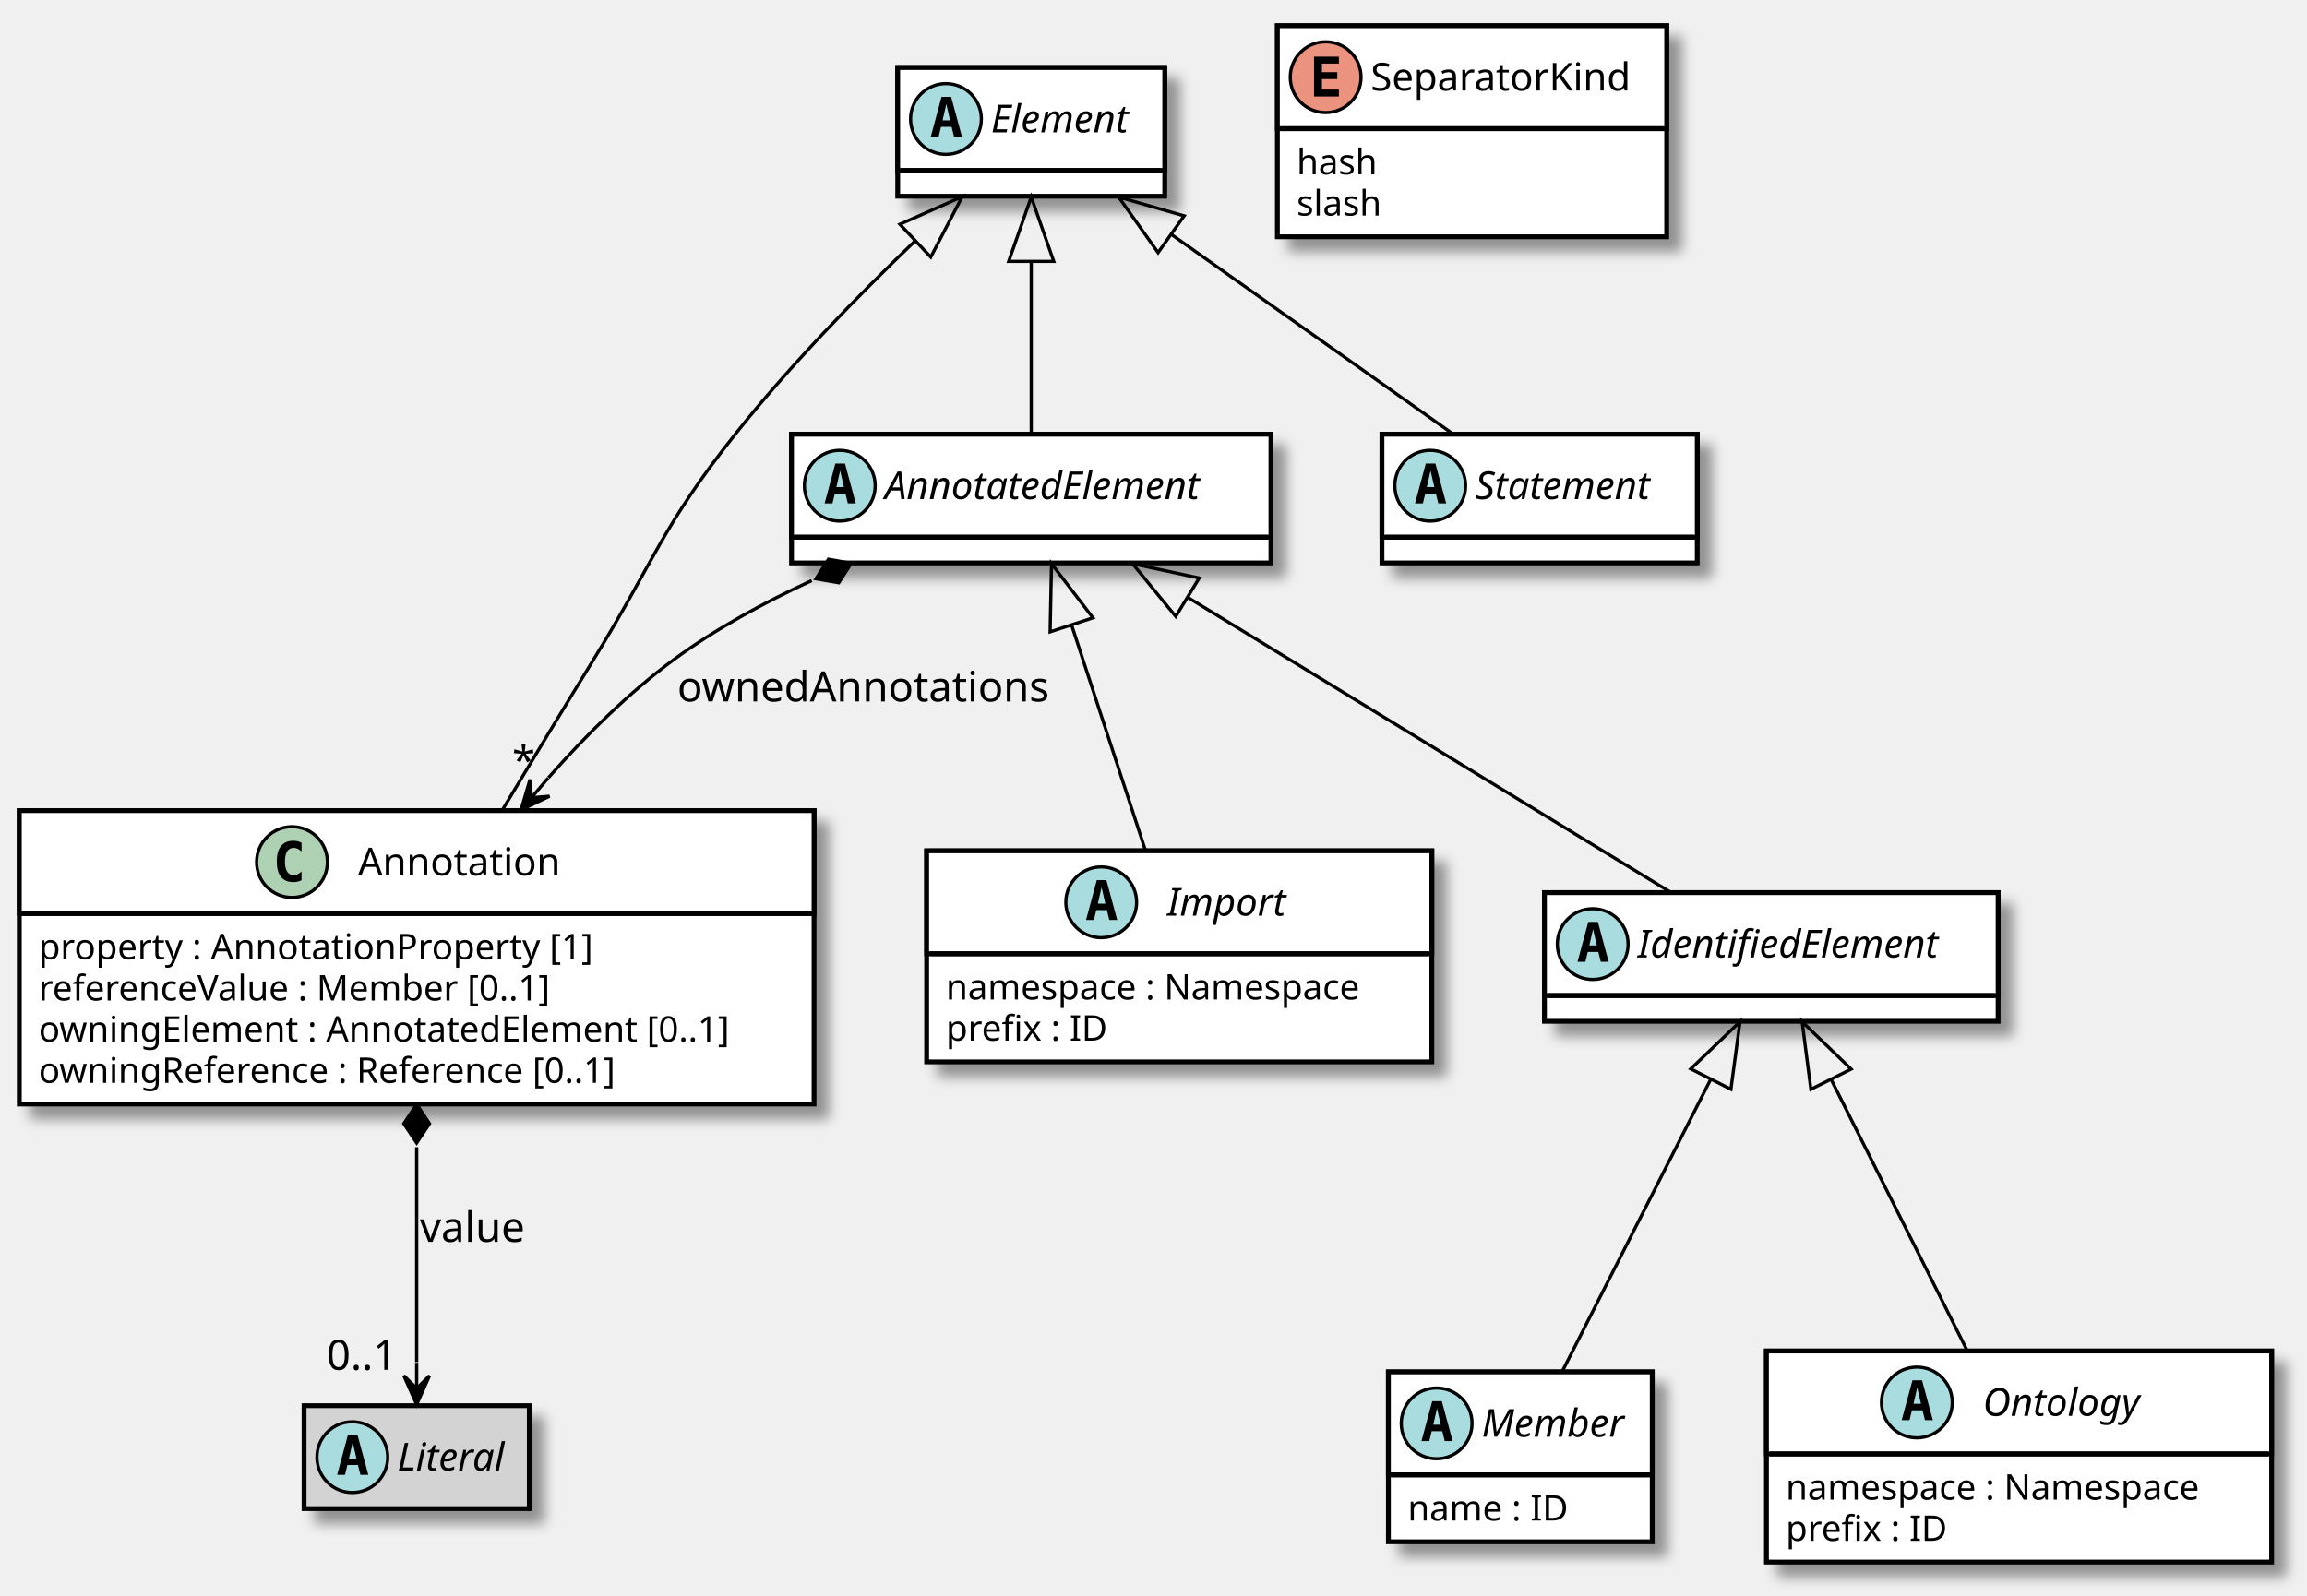
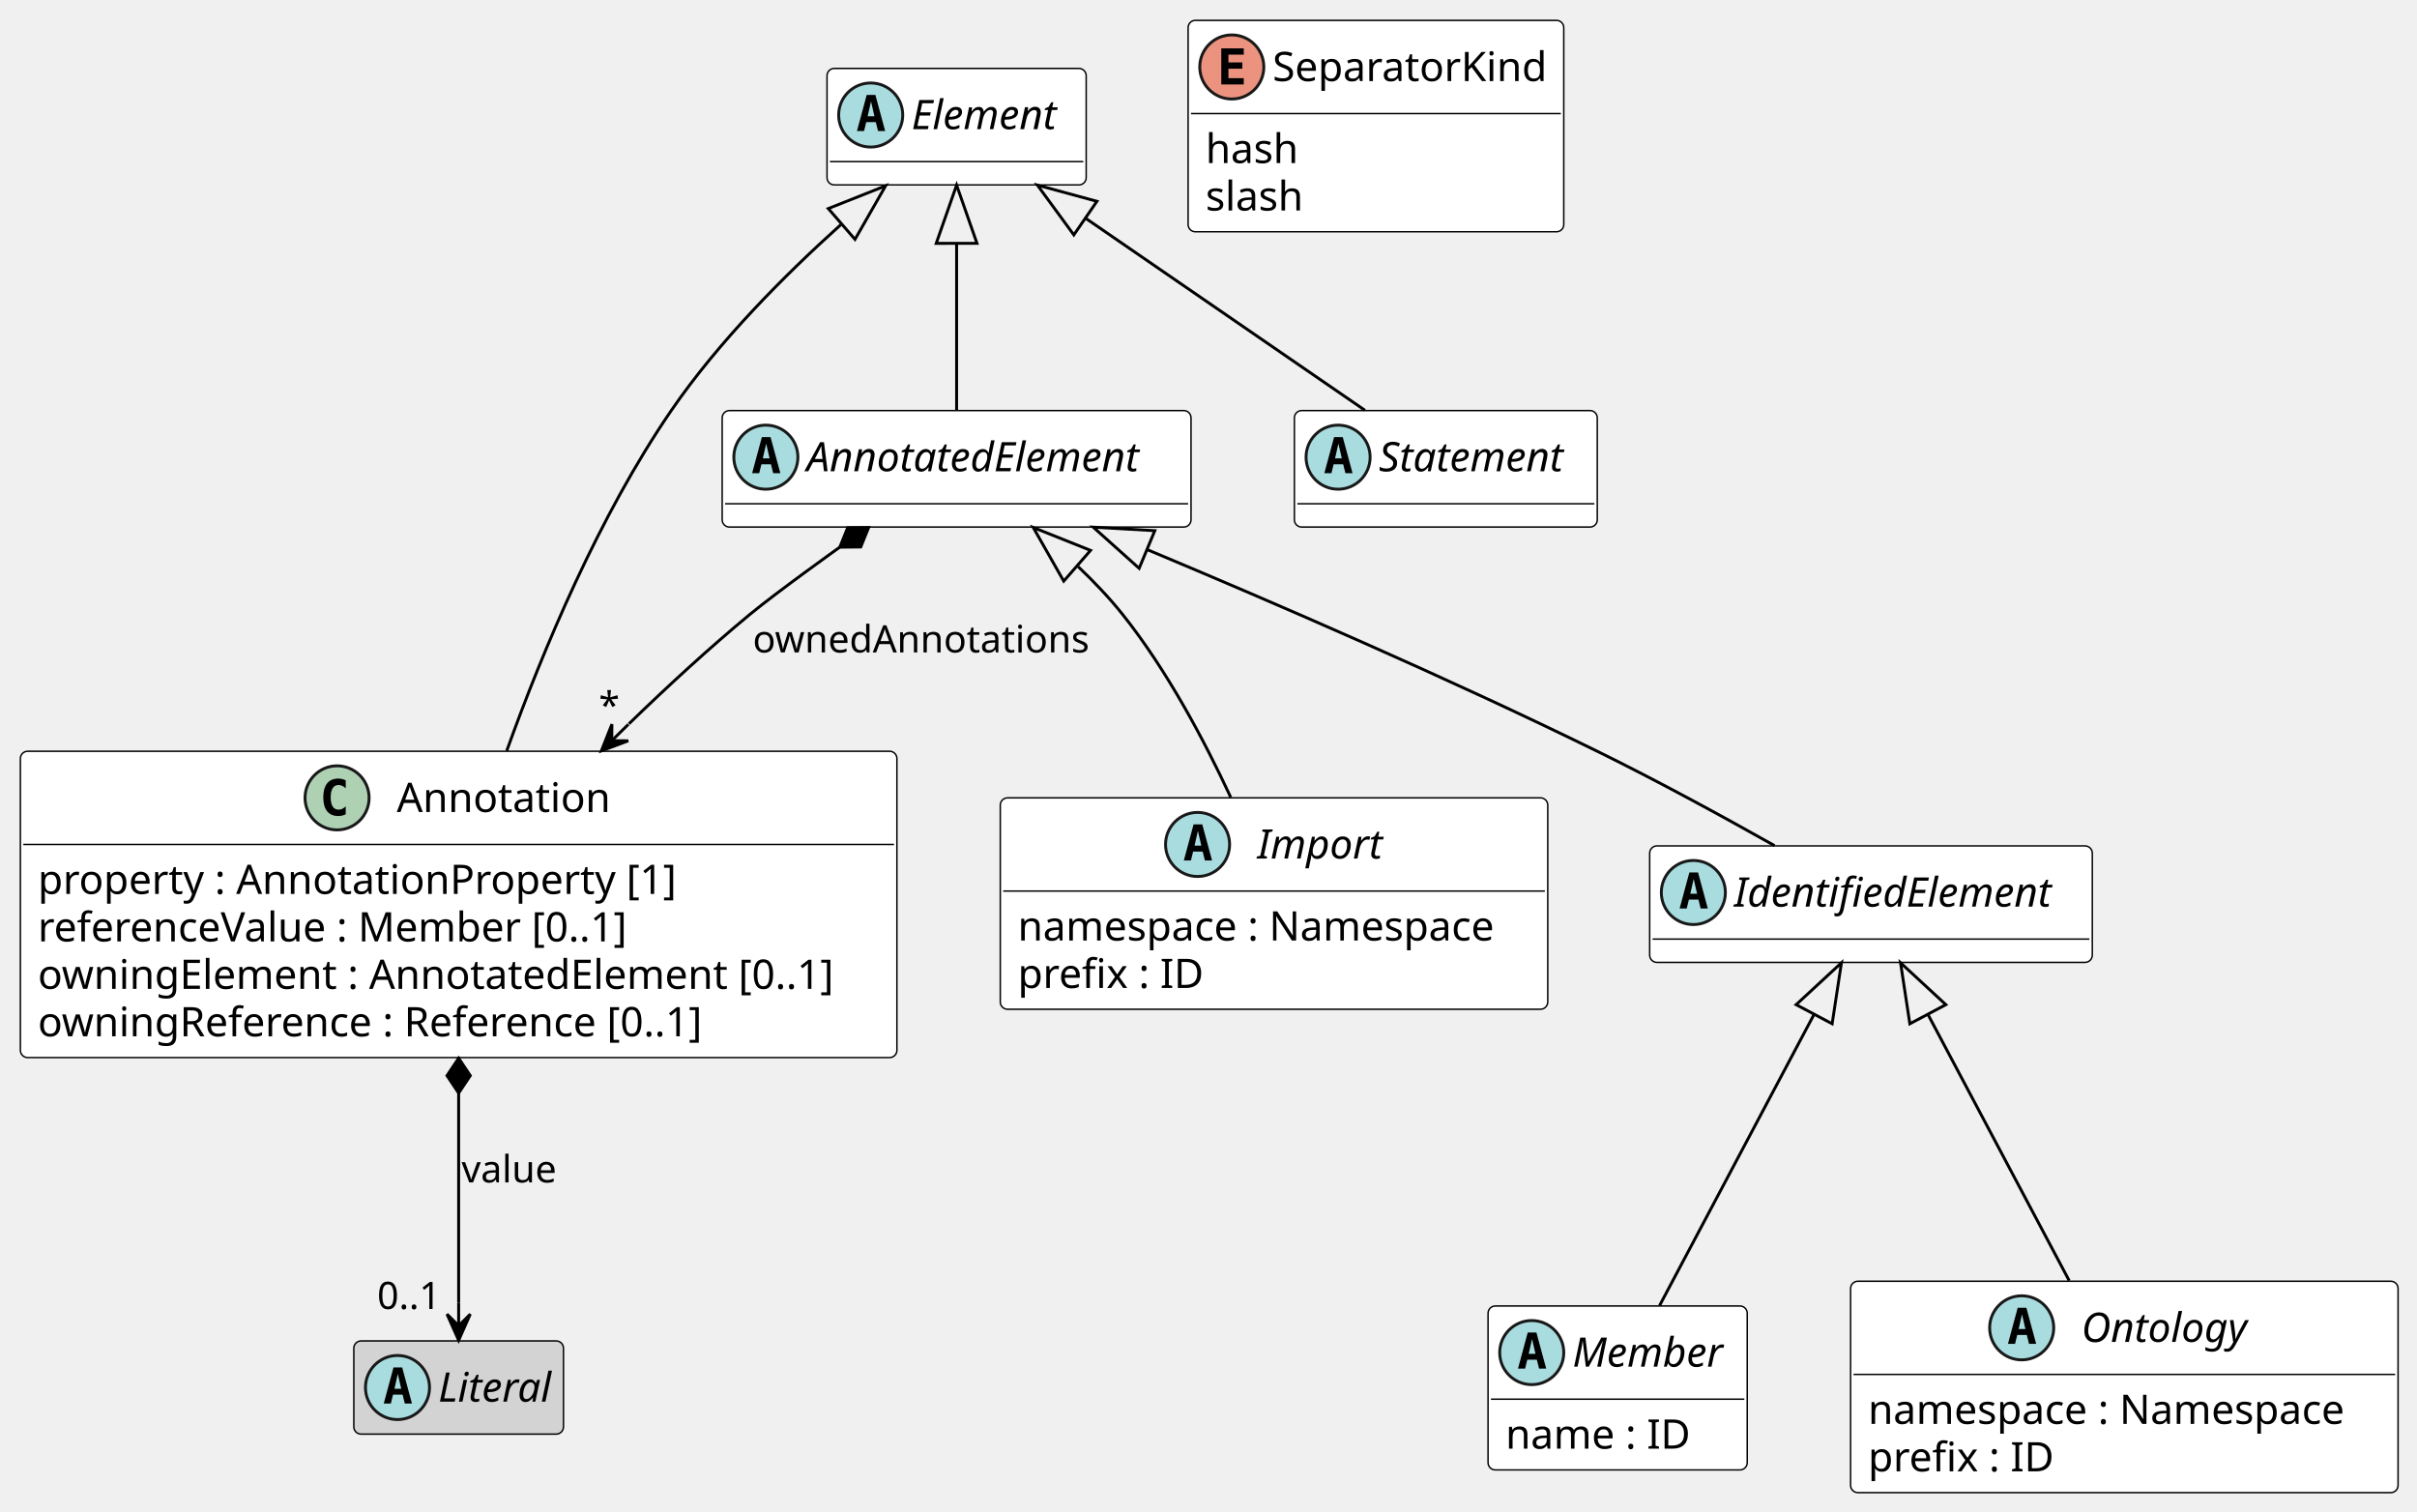
- <svg xmlns="http://www.w3.org/2000/svg" xmlns:xlink="http://www.w3.org/1999/xlink" contentScriptType="application/ecmascript" contentStyleType="text/css" height="496px" preserveAspectRatio="none" style="width:717px;height:496px;" version="1.1" viewBox="0 0 717 496" width="717px" zoomAndPan="magnify">
-   <defs>
-     <filter height="300%" id="fscobwl7q88o" width="300%" x="-1" y="-1">
-       <feGaussianBlur result="blurOut" stdDeviation="2.0" />
-       <feColorMatrix in="blurOut" result="blurOut2" type="matrix" values="0 0 0 0 0 0 0 0 0 0 0 0 0 0 0 0 0 0 .4 0" />
-       <feOffset dx="4.0" dy="4.0" in="blurOut2" result="blurOut3" />
-       <feBlend in="SourceGraphic" in2="blurOut3" mode="normal" />
-     </filter>
-   </defs>
+ <svg xmlns="http://www.w3.org/2000/svg" xmlns:xlink="http://www.w3.org/1999/xlink" contentStyleType="text/css" height="519px" preserveAspectRatio="none" style="width:830px;height:519px;background:#FFFFFF;" version="1.1" viewBox="0 0 830 519" width="830px" zoomAndPan="magnify">
+   <defs />
  <g>
-     <a target="_top" xlink:actuate="onRequest" xlink:href="#AnnotatedElement" xlink:show="new" xlink:title="#AnnotatedElement" xlink:type="simple">
-       <rect fill="#FFFFFF" filter="url(#fscobwl7q88o)" height="40" style="stroke: #000000; stroke-width: 1.5;" width="149" x="246" y="135" />
-       <rect fill="#FFFFFF" height="32" style="stroke: #000000; stroke-width: 1.5;" width="149" x="246" y="135" />
-       <ellipse cx="261" cy="151" fill="#A9DCDF" rx="11" ry="11" style="stroke: #000000; stroke-width: 1.0;" />
-       <path d="M261.109,146.344 L259.953,151.422 L262.281,151.422 L261.109,146.344 Z M259.625,144.109 L262.609,144.109 L265.969,156.5 L263.516,156.5 L262.75,153.438 L259.469,153.438 L258.719,156.5 L256.281,156.5 L259.625,144.109 Z " />
-       <text fill="#000000" font-family="sans-serif" font-size="12" font-style="italic" lengthAdjust="spacingAndGlyphs" textLength="117" x="275" y="155.154">AnnotatedElement</text>
-       <line style="stroke: #000000; stroke-width: 1.5;" x1="247" x2="394" y1="167" y2="167" />
+     <a href="#AnnotatedElement" target="_top" title="#AnnotatedElement" xlink:actuate="onRequest" xlink:href="#AnnotatedElement" xlink:show="new" xlink:title="#AnnotatedElement" xlink:type="simple">
+       <g>
+         <rect codeLine="6" fill="#FFFFFF" height="40" rx="2.5" ry="2.5" style="stroke:#000000;stroke-width:0.5;" width="161" x="248" y="141" />
+         <ellipse cx="263" cy="157" fill="#A9DCDF" rx="11" ry="11" style="stroke:#181818;stroke-width:1.0;" />
+         <path d="M263.109,152.344 L261.953,157.422 L264.281,157.422 L263.109,152.344 Z M261.625,150.109 L264.609,150.109 L267.969,162.5 L265.516,162.5 L264.75,159.438 L261.469,159.438 L260.719,162.5 L258.281,162.5 L261.625,150.109 Z " fill="#000000" />
+         <text fill="#000000" font-family="sans-serif" font-size="14" font-style="italic" lengthAdjust="spacing" textLength="129" x="277" y="161.847">AnnotatedElement</text>
+         <line style="stroke:#000000;stroke-width:0.5;" x1="249" x2="408" y1="173" y2="173" />
+       </g>
    </a>
-     <a target="_top" xlink:actuate="onRequest" xlink:href="#Element" xlink:show="new" xlink:title="#Element" xlink:type="simple">
-       <rect fill="#FFFFFF" filter="url(#fscobwl7q88o)" height="40" style="stroke: #000000; stroke-width: 1.5;" width="83" x="279" y="21" />
-       <rect fill="#FFFFFF" height="32" style="stroke: #000000; stroke-width: 1.5;" width="83" x="279" y="21" />
-       <ellipse cx="294" cy="37" fill="#A9DCDF" rx="11" ry="11" style="stroke: #000000; stroke-width: 1.0;" />
-       <path d="M294.109,32.344 L292.953,37.422 L295.281,37.422 L294.109,32.344 Z M292.625,30.109 L295.609,30.109 L298.969,42.5 L296.516,42.5 L295.75,39.438 L292.469,39.438 L291.719,42.5 L289.281,42.5 L292.625,30.109 Z " />
-       <text fill="#000000" font-family="sans-serif" font-size="12" font-style="italic" lengthAdjust="spacingAndGlyphs" textLength="51" x="308" y="41.154">Element</text>
-       <line style="stroke: #000000; stroke-width: 1.5;" x1="280" x2="361" y1="53" y2="53" />
+     <a href="#Element" target="_top" title="#Element" xlink:actuate="onRequest" xlink:href="#Element" xlink:show="new" xlink:title="#Element" xlink:type="simple">
+       <g>
+         <rect codeLine="20" fill="#FFFFFF" height="40" rx="2.5" ry="2.5" style="stroke:#000000;stroke-width:0.5;" width="89" x="284" y="23.5" />
+         <ellipse cx="299" cy="39.5" fill="#A9DCDF" rx="11" ry="11" style="stroke:#181818;stroke-width:1.0;" />
+         <path d="M299.109,34.844 L297.953,39.922 L300.281,39.922 L299.109,34.844 Z M297.625,32.609 L300.609,32.609 L303.969,45 L301.516,45 L300.75,41.938 L297.469,41.938 L296.719,45 L294.281,45 L297.625,32.609 Z " fill="#000000" />
+         <text fill="#000000" font-family="sans-serif" font-size="14" font-style="italic" lengthAdjust="spacing" textLength="57" x="313" y="44.347">Element</text>
+         <line style="stroke:#000000;stroke-width:0.5;" x1="285" x2="372" y1="55.5" y2="55.5" />
+       </g>
    </a>
-     <a target="_top" xlink:actuate="onRequest" xlink:href="#Annotation" xlink:show="new" xlink:title="#Annotation" xlink:type="simple">
-       <rect fill="#FFFFFF" filter="url(#fscobwl7q88o)" height="91.219" style="stroke: #000000; stroke-width: 1.5;" width="247" x="6" y="252" />
-       <rect fill="#FFFFFF" height="32" style="stroke: #000000; stroke-width: 1.5;" width="247" x="6" y="252" />
-       <ellipse cx="90.75" cy="268" fill="#ADD1B2" rx="11" ry="11" style="stroke: #000000; stroke-width: 1.0;" />
-       <path d="M93.719,273.641 Q93.141,273.938 92.5,274.078 Q91.859,274.234 91.156,274.234 Q88.656,274.234 87.328,272.594 Q86.016,270.938 86.016,267.812 Q86.016,264.688 87.328,263.031 Q88.656,261.375 91.156,261.375 Q91.859,261.375 92.5,261.531 Q93.156,261.688 93.719,261.984 L93.719,264.703 Q93.094,264.125 92.5,263.859 Q91.906,263.578 91.281,263.578 Q89.938,263.578 89.25,264.656 Q88.562,265.719 88.562,267.812 Q88.562,269.906 89.25,270.984 Q89.938,272.047 91.281,272.047 Q91.906,272.047 92.5,271.781 Q93.094,271.5 93.719,270.922 L93.719,273.641 Z " />
-       <text fill="#000000" font-family="sans-serif" font-size="12" lengthAdjust="spacingAndGlyphs" textLength="69" x="111.25" y="272.154">Annotation</text>
-       <line style="stroke: #000000; stroke-width: 1.5;" x1="7" x2="252" y1="284" y2="284" />
-       <text fill="#000000" font-family="sans-serif" font-size="11" lengthAdjust="spacingAndGlyphs" textLength="187" x="12" y="298.21">property : AnnotationProperty [1]</text>
-       <text fill="#000000" font-family="sans-serif" font-size="11" lengthAdjust="spacingAndGlyphs" textLength="178" x="12" y="311.015">referenceValue : Member [0..1]</text>
-       <text fill="#000000" font-family="sans-serif" font-size="11" lengthAdjust="spacingAndGlyphs" textLength="235" x="12" y="323.82">owningElement : AnnotatedElement [0..1]</text>
-       <text fill="#000000" font-family="sans-serif" font-size="11" lengthAdjust="spacingAndGlyphs" textLength="200" x="12" y="336.625">owningReference : Reference [0..1]</text>
+     <a href="#Annotation" target="_top" title="#Annotation" xlink:actuate="onRequest" xlink:href="#Annotation" xlink:show="new" xlink:title="#Annotation" xlink:type="simple">
+       <g>
+         <rect codeLine="10" fill="#FFFFFF" height="105.188" rx="2.5" ry="2.5" style="stroke:#000000;stroke-width:0.5;" width="301" x="7" y="258" />
+         <ellipse cx="115.75" cy="274" fill="#ADD1B2" rx="11" ry="11" style="stroke:#181818;stroke-width:1.0;" />
+         <path d="M118.719,279.641 Q118.141,279.938 117.5,280.078 Q116.859,280.234 116.156,280.234 Q113.656,280.234 112.328,278.594 Q111.016,276.938 111.016,273.812 Q111.016,270.688 112.328,269.031 Q113.656,267.375 116.156,267.375 Q116.859,267.375 117.5,267.531 Q118.156,267.688 118.719,267.984 L118.719,270.703 Q118.094,270.125 117.5,269.859 Q116.906,269.578 116.281,269.578 Q114.938,269.578 114.25,270.656 Q113.562,271.719 113.562,273.812 Q113.562,275.906 114.25,276.984 Q114.938,278.047 116.281,278.047 Q116.906,278.047 117.5,277.781 Q118.094,277.5 118.719,276.922 L118.719,279.641 Z " fill="#000000" />
+         <text fill="#000000" font-family="sans-serif" font-size="14" lengthAdjust="spacing" textLength="75" x="136.25" y="278.847">Annotation</text>
+         <line style="stroke:#000000;stroke-width:0.5;" x1="8" x2="307" y1="290" y2="290" />
+         <text fill="#000000" font-family="sans-serif" font-size="14" lengthAdjust="spacing" textLength="227" x="13" y="306.995">property : AnnotationProperty [1]</text>
+         <text fill="#000000" font-family="sans-serif" font-size="14" lengthAdjust="spacing" textLength="215" x="13" y="323.292">referenceValue : Member [0..1]</text>
+         <text fill="#000000" font-family="sans-serif" font-size="14" lengthAdjust="spacing" textLength="289" x="13" y="339.589">owningElement : AnnotatedElement [0..1]</text>
+         <text fill="#000000" font-family="sans-serif" font-size="14" lengthAdjust="spacing" textLength="247" x="13" y="355.886">owningReference : Reference [0..1]</text>
+       </g>
    </a>
-     <a target="_top" xlink:actuate="onRequest" xlink:href="#Literal" xlink:show="new" xlink:title="#Literal" xlink:type="simple">
-       <rect fill="#D3D3D3" filter="url(#fscobwl7q88o)" height="32" style="stroke: #000000; stroke-width: 1.5;" width="70" x="94.5" y="437" />
-       <ellipse cx="109.5" cy="453" fill="#A9DCDF" rx="11" ry="11" style="stroke: #000000; stroke-width: 1.0;" />
-       <path d="M109.609,448.344 L108.453,453.422 L110.781,453.422 L109.609,448.344 Z M108.125,446.109 L111.109,446.109 L114.469,458.5 L112.016,458.5 L111.25,455.438 L107.969,455.438 L107.219,458.5 L104.781,458.5 L108.125,446.109 Z " />
-       <text fill="#000000" font-family="sans-serif" font-size="12" font-style="italic" lengthAdjust="spacingAndGlyphs" textLength="38" x="123.5" y="457.154">Literal</text>
+     <a href="#Literal" target="_top" title="#Literal" xlink:actuate="onRequest" xlink:href="#Literal" xlink:show="new" xlink:title="#Literal" xlink:type="simple">
+       <g>
+         <rect codeLine="16" fill="#D3D3D3" height="32" rx="2.5" ry="2.5" style="stroke:#000000;stroke-width:0.5;" width="72" x="121.5" y="460.5" />
+         <ellipse cx="136.5" cy="476.5" fill="#A9DCDF" rx="11" ry="11" style="stroke:#181818;stroke-width:1.0;" />
+         <path d="M136.609,471.844 L135.453,476.922 L137.781,476.922 L136.609,471.844 Z M135.125,469.609 L138.109,469.609 L141.469,482 L139.016,482 L138.25,478.938 L134.969,478.938 L134.219,482 L131.781,482 L135.125,469.609 Z " fill="#000000" />
+         <text fill="#000000" font-family="sans-serif" font-size="14" font-style="italic" lengthAdjust="spacing" textLength="40" x="150.5" y="481.347">Literal</text>
+       </g>
    </a>
-     <a target="_top" xlink:actuate="onRequest" xlink:href="#IdentifiedElement" xlink:show="new" xlink:title="#IdentifiedElement" xlink:type="simple">
-       <rect fill="#FFFFFF" filter="url(#fscobwl7q88o)" height="40" style="stroke: #000000; stroke-width: 1.5;" width="141" x="480" y="277.5" />
-       <rect fill="#FFFFFF" height="32" style="stroke: #000000; stroke-width: 1.5;" width="141" x="480" y="277.5" />
-       <ellipse cx="495" cy="293.5" fill="#A9DCDF" rx="11" ry="11" style="stroke: #000000; stroke-width: 1.0;" />
-       <path d="M495.109,288.844 L493.953,293.922 L496.281,293.922 L495.109,288.844 Z M493.625,286.609 L496.609,286.609 L499.969,299 L497.516,299 L496.75,295.938 L493.469,295.938 L492.719,299 L490.281,299 L493.625,286.609 Z " />
-       <text fill="#000000" font-family="sans-serif" font-size="12" font-style="italic" lengthAdjust="spacingAndGlyphs" textLength="109" x="509" y="297.654">IdentifiedElement</text>
-       <line style="stroke: #000000; stroke-width: 1.5;" x1="481" x2="620" y1="309.5" y2="309.5" />
+     <a href="#IdentifiedElement" target="_top" title="#IdentifiedElement" xlink:actuate="onRequest" xlink:href="#IdentifiedElement" xlink:show="new" xlink:title="#IdentifiedElement" xlink:type="simple">
+       <g>
+         <rect codeLine="22" fill="#FFFFFF" height="40" rx="2.5" ry="2.5" style="stroke:#000000;stroke-width:0.5;" width="152" x="566.5" y="290.5" />
+         <ellipse cx="581.5" cy="306.5" fill="#A9DCDF" rx="11" ry="11" style="stroke:#181818;stroke-width:1.0;" />
+         <path d="M581.609,301.844 L580.453,306.922 L582.781,306.922 L581.609,301.844 Z M580.125,299.609 L583.109,299.609 L586.469,312 L584.016,312 L583.25,308.938 L579.969,308.938 L579.219,312 L576.781,312 L580.125,299.609 Z " fill="#000000" />
+         <text fill="#000000" font-family="sans-serif" font-size="14" font-style="italic" lengthAdjust="spacing" textLength="120" x="595.5" y="311.347">IdentifiedElement</text>
+         <line style="stroke:#000000;stroke-width:0.5;" x1="567.5" x2="717.5" y1="322.5" y2="322.5" />
+       </g>
    </a>
-     <a target="_top" xlink:actuate="onRequest" xlink:href="#Import" xlink:show="new" xlink:title="#Import" xlink:type="simple">
-       <rect fill="#FFFFFF" filter="url(#fscobwl7q88o)" height="65.609" style="stroke: #000000; stroke-width: 1.5;" width="157" x="288" y="264.5" />
-       <rect fill="#FFFFFF" height="32" style="stroke: #000000; stroke-width: 1.5;" width="157" x="288" y="264.5" />
-       <ellipse cx="342.25" cy="280.5" fill="#A9DCDF" rx="11" ry="11" style="stroke: #000000; stroke-width: 1.0;" />
-       <path d="M342.359,275.844 L341.203,280.922 L343.531,280.922 L342.359,275.844 Z M340.875,273.609 L343.859,273.609 L347.219,286 L344.766,286 L344,282.938 L340.719,282.938 L339.969,286 L337.531,286 L340.875,273.609 Z " />
-       <text fill="#000000" font-family="sans-serif" font-size="12" font-style="italic" lengthAdjust="spacingAndGlyphs" textLength="40" x="362.75" y="284.654">Import</text>
-       <line style="stroke: #000000; stroke-width: 1.5;" x1="289" x2="444" y1="296.5" y2="296.5" />
-       <text fill="#000000" font-family="sans-serif" font-size="11" lengthAdjust="spacingAndGlyphs" textLength="145" x="294" y="310.71">namespace : Namespace</text>
-       <text fill="#000000" font-family="sans-serif" font-size="11" lengthAdjust="spacingAndGlyphs" textLength="55" x="294" y="323.515">prefix : ID</text>
+     <a href="#Import" target="_top" title="#Import" xlink:actuate="onRequest" xlink:href="#Import" xlink:show="new" xlink:title="#Import" xlink:type="simple">
+       <g>
+         <rect codeLine="25" fill="#FFFFFF" height="72.594" rx="2.5" ry="2.5" style="stroke:#000000;stroke-width:0.5;" width="188" x="343.5" y="274" />
+         <ellipse cx="411.25" cy="290" fill="#A9DCDF" rx="11" ry="11" style="stroke:#181818;stroke-width:1.0;" />
+         <path d="M411.359,285.344 L410.203,290.422 L412.531,290.422 L411.359,285.344 Z M409.875,283.109 L412.859,283.109 L416.219,295.5 L413.766,295.5 L413,292.438 L409.719,292.438 L408.969,295.5 L406.531,295.5 L409.875,283.109 Z " fill="#000000" />
+         <text fill="#000000" font-family="sans-serif" font-size="14" font-style="italic" lengthAdjust="spacing" textLength="44" x="431.75" y="294.847">Import</text>
+         <line style="stroke:#000000;stroke-width:0.5;" x1="344.5" x2="530.5" y1="306" y2="306" />
+         <text fill="#000000" font-family="sans-serif" font-size="14" lengthAdjust="spacing" textLength="176" x="349.5" y="322.995">namespace : Namespace</text>
+         <text fill="#000000" font-family="sans-serif" font-size="14" lengthAdjust="spacing" textLength="64" x="349.5" y="339.292">prefix : ID</text>
+       </g>
    </a>
-     <a target="_top" xlink:actuate="onRequest" xlink:href="#Member" xlink:show="new" xlink:title="#Member" xlink:type="simple">
-       <rect fill="#FFFFFF" filter="url(#fscobwl7q88o)" height="52.805" style="stroke: #000000; stroke-width: 1.5;" width="82" x="431.5" y="426.5" />
-       <rect fill="#FFFFFF" height="32" style="stroke: #000000; stroke-width: 1.5;" width="82" x="431.5" y="426.5" />
-       <ellipse cx="446.5" cy="442.5" fill="#A9DCDF" rx="11" ry="11" style="stroke: #000000; stroke-width: 1.0;" />
-       <path d="M446.609,437.844 L445.453,442.922 L447.781,442.922 L446.609,437.844 Z M445.125,435.609 L448.109,435.609 L451.469,448 L449.016,448 L448.25,444.938 L444.969,444.938 L444.219,448 L441.781,448 L445.125,435.609 Z " />
-       <text fill="#000000" font-family="sans-serif" font-size="12" font-style="italic" lengthAdjust="spacingAndGlyphs" textLength="50" x="460.5" y="446.654">Member</text>
-       <line style="stroke: #000000; stroke-width: 1.5;" x1="432.5" x2="512.5" y1="458.5" y2="458.5" />
-       <text fill="#000000" font-family="sans-serif" font-size="11" lengthAdjust="spacingAndGlyphs" textLength="55" x="437.5" y="472.71">name : ID</text>
+     <a href="#Member" target="_top" title="#Member" xlink:actuate="onRequest" xlink:href="#Member" xlink:show="new" xlink:title="#Member" xlink:type="simple">
+       <g>
+         <rect codeLine="30" fill="#FFFFFF" height="56.297" rx="2.5" ry="2.5" style="stroke:#000000;stroke-width:0.5;" width="89" x="511" y="448.5" />
+         <ellipse cx="526" cy="464.5" fill="#A9DCDF" rx="11" ry="11" style="stroke:#181818;stroke-width:1.0;" />
+         <path d="M526.109,459.844 L524.953,464.922 L527.281,464.922 L526.109,459.844 Z M524.625,457.609 L527.609,457.609 L530.969,470 L528.516,470 L527.75,466.938 L524.469,466.938 L523.719,470 L521.281,470 L524.625,457.609 Z " fill="#000000" />
+         <text fill="#000000" font-family="sans-serif" font-size="14" font-style="italic" lengthAdjust="spacing" textLength="57" x="540" y="469.347">Member</text>
+         <line style="stroke:#000000;stroke-width:0.5;" x1="512" x2="599" y1="480.5" y2="480.5" />
+         <text fill="#000000" font-family="sans-serif" font-size="14" lengthAdjust="spacing" textLength="66" x="517" y="497.495">name : ID</text>
+       </g>
    </a>
-     <a target="_top" xlink:actuate="onRequest" xlink:href="#Ontology" xlink:show="new" xlink:title="#Ontology" xlink:type="simple">
-       <rect fill="#FFFFFF" filter="url(#fscobwl7q88o)" height="65.609" style="stroke: #000000; stroke-width: 1.5;" width="157" x="549" y="420" />
-       <rect fill="#FFFFFF" height="32" style="stroke: #000000; stroke-width: 1.5;" width="157" x="549" y="420" />
-       <ellipse cx="595.75" cy="436" fill="#A9DCDF" rx="11" ry="11" style="stroke: #000000; stroke-width: 1.0;" />
-       <path d="M595.859,431.344 L594.703,436.422 L597.031,436.422 L595.859,431.344 Z M594.375,429.109 L597.359,429.109 L600.719,441.5 L598.266,441.5 L597.5,438.438 L594.219,438.438 L593.469,441.5 L591.031,441.5 L594.375,429.109 Z " />
-       <text fill="#000000" font-family="sans-serif" font-size="12" font-style="italic" lengthAdjust="spacingAndGlyphs" textLength="55" x="616.25" y="440.154">Ontology</text>
-       <line style="stroke: #000000; stroke-width: 1.5;" x1="550" x2="705" y1="452" y2="452" />
-       <text fill="#000000" font-family="sans-serif" font-size="11" lengthAdjust="spacingAndGlyphs" textLength="145" x="555" y="466.21">namespace : Namespace</text>
-       <text fill="#000000" font-family="sans-serif" font-size="11" lengthAdjust="spacingAndGlyphs" textLength="55" x="555" y="479.015">prefix : ID</text>
+     <a href="#Ontology" target="_top" title="#Ontology" xlink:actuate="onRequest" xlink:href="#Ontology" xlink:show="new" xlink:title="#Ontology" xlink:type="simple">
+       <g>
+         <rect codeLine="34" fill="#FFFFFF" height="72.594" rx="2.5" ry="2.5" style="stroke:#000000;stroke-width:0.5;" width="188" x="635.5" y="440" />
+         <ellipse cx="694.25" cy="456" fill="#A9DCDF" rx="11" ry="11" style="stroke:#181818;stroke-width:1.0;" />
+         <path d="M694.359,451.344 L693.203,456.422 L695.531,456.422 L694.359,451.344 Z M692.875,449.109 L695.859,449.109 L699.219,461.5 L696.766,461.5 L696,458.438 L692.719,458.438 L691.969,461.5 L689.531,461.5 L692.875,449.109 Z " fill="#000000" />
+         <text fill="#000000" font-family="sans-serif" font-size="14" font-style="italic" lengthAdjust="spacing" textLength="62" x="714.75" y="460.847">Ontology</text>
+         <line style="stroke:#000000;stroke-width:0.5;" x1="636.5" x2="822.5" y1="472" y2="472" />
+         <text fill="#000000" font-family="sans-serif" font-size="14" lengthAdjust="spacing" textLength="176" x="641.5" y="488.995">namespace : Namespace</text>
+         <text fill="#000000" font-family="sans-serif" font-size="14" lengthAdjust="spacing" textLength="64" x="641.5" y="505.292">prefix : ID</text>
+       </g>
    </a>
-     <a target="_top" xlink:actuate="onRequest" xlink:href="#SeparatorKind" xlink:show="new" xlink:title="#SeparatorKind" xlink:type="simple">
-       <rect fill="#FFFFFF" filter="url(#fscobwl7q88o)" height="65.609" style="stroke: #000000; stroke-width: 1.5;" width="121" x="397" y="8" />
-       <rect fill="#FFFFFF" height="32" style="stroke: #000000; stroke-width: 1.5;" width="121" x="397" y="8" />
-       <ellipse cx="412" cy="24" fill="#EB937F" rx="11" ry="11" style="stroke: #000000; stroke-width: 1.0;" />
-       <path d="M416.109,30 L408.391,30 L408.391,17.609 L416.109,17.609 L416.109,19.766 L410.844,19.766 L410.844,22.438 L415.609,22.438 L415.609,24.594 L410.844,24.594 L410.844,27.844 L416.109,27.844 L416.109,30 Z " />
-       <text fill="#000000" font-family="sans-serif" font-size="12" lengthAdjust="spacingAndGlyphs" textLength="89" x="426" y="28.154">SeparatorKind</text>
-       <line style="stroke: #000000; stroke-width: 1.5;" x1="398" x2="517" y1="40" y2="40" />
-       <text fill="#000000" font-family="sans-serif" font-size="11" lengthAdjust="spacingAndGlyphs" textLength="28" x="403" y="54.21">hash</text>
-       <text fill="#000000" font-family="sans-serif" font-size="11" lengthAdjust="spacingAndGlyphs" textLength="31" x="403" y="67.015">slash</text>
+     <a href="#SeparatorKind" target="_top" title="#SeparatorKind" xlink:actuate="onRequest" xlink:href="#SeparatorKind" xlink:show="new" xlink:title="#SeparatorKind" xlink:type="simple">
+       <g>
+         <rect codeLine="39" fill="#FFFFFF" height="72.594" rx="2.5" ry="2.5" style="stroke:#000000;stroke-width:0.5;" width="129" x="408" y="7" />
+         <ellipse cx="423" cy="23" fill="#EB937F" rx="11" ry="11" style="stroke:#181818;stroke-width:1.0;" />
+         <path d="M427.109,29 L419.391,29 L419.391,16.609 L427.109,16.609 L427.109,18.766 L421.844,18.766 L421.844,21.438 L426.609,21.438 L426.609,23.594 L421.844,23.594 L421.844,26.844 L427.109,26.844 L427.109,29 Z " fill="#000000" />
+         <text fill="#000000" font-family="sans-serif" font-size="14" lengthAdjust="spacing" textLength="97" x="437" y="27.847">SeparatorKind</text>
+         <line style="stroke:#000000;stroke-width:0.5;" x1="409" x2="536" y1="39" y2="39" />
+         <text fill="#000000" font-family="sans-serif" font-size="14" lengthAdjust="spacing" textLength="34" x="414" y="55.995">hash</text>
+         <text fill="#000000" font-family="sans-serif" font-size="14" lengthAdjust="spacing" textLength="36" x="414" y="72.292">slash</text>
+       </g>
    </a>
-     <a target="_top" xlink:actuate="onRequest" xlink:href="#Statement" xlink:show="new" xlink:title="#Statement" xlink:type="simple">
-       <rect fill="#FFFFFF" filter="url(#fscobwl7q88o)" height="40" style="stroke: #000000; stroke-width: 1.5;" width="98" x="429.5" y="135" />
-       <rect fill="#FFFFFF" height="32" style="stroke: #000000; stroke-width: 1.5;" width="98" x="429.5" y="135" />
-       <ellipse cx="444.5" cy="151" fill="#A9DCDF" rx="11" ry="11" style="stroke: #000000; stroke-width: 1.0;" />
-       <path d="M444.609,146.344 L443.453,151.422 L445.781,151.422 L444.609,146.344 Z M443.125,144.109 L446.109,144.109 L449.469,156.5 L447.016,156.5 L446.25,153.438 L442.969,153.438 L442.219,156.5 L439.781,156.5 L443.125,144.109 Z " />
-       <text fill="#000000" font-family="sans-serif" font-size="12" font-style="italic" lengthAdjust="spacingAndGlyphs" textLength="66" x="458.5" y="155.154">Statement</text>
-       <line style="stroke: #000000; stroke-width: 1.5;" x1="430.5" x2="526.5" y1="167" y2="167" />
+     <a href="#Statement" target="_top" title="#Statement" xlink:actuate="onRequest" xlink:href="#Statement" xlink:show="new" xlink:title="#Statement" xlink:type="simple">
+       <g>
+         <rect codeLine="43" fill="#FFFFFF" height="40" rx="2.5" ry="2.5" style="stroke:#000000;stroke-width:0.5;" width="104" x="444.5" y="141" />
+         <ellipse cx="459.5" cy="157" fill="#A9DCDF" rx="11" ry="11" style="stroke:#181818;stroke-width:1.0;" />
+         <path d="M459.609,152.344 L458.453,157.422 L460.781,157.422 L459.609,152.344 Z M458.125,150.109 L461.109,150.109 L464.469,162.5 L462.016,162.5 L461.25,159.438 L457.969,159.438 L457.219,162.5 L454.781,162.5 L458.125,150.109 Z " fill="#000000" />
+         <text fill="#000000" font-family="sans-serif" font-size="14" font-style="italic" lengthAdjust="spacing" textLength="72" x="473.5" y="161.847">Statement</text>
+         <line style="stroke:#000000;stroke-width:0.5;" x1="445.5" x2="547.5" y1="173" y2="173" />
+       </g>
    </a>
-     <a target="_top" xlink:actuate="onRequest" xlink:href="#Element" xlink:show="new" xlink:title="#Element" xlink:type="simple">
-       <path d="M320.5,81.263 C320.5,99.486 320.5,120.313 320.5,134.998 " fill="none" style="stroke: #000000; stroke-width: 1.0;" />
-       <polygon fill="none" points="313.5,81.254,320.5,61.253,327.5,81.253,313.5,81.254" style="stroke: #000000; stroke-width: 1.0;" />
-     </a>
-     <path d="M252.27,180.496 C237.489,187.308 222.427,195.495 209.5,205 C195.411,215.36 182.061,228.601 170.446,241.773 " fill="none" style="stroke: #000000; stroke-width: 1.0;" />
-     <polygon fill="#000000" points="161.92,251.783,170.801,247.526,165.162,247.977,164.711,242.338,161.92,251.783" style="stroke: #000000; stroke-width: 1.0;" />
-     <line style="stroke: #000000; stroke-width: 1.0;" x1="165.162" x2="170.35" y1="247.977" y2="241.887" />
-     <polygon fill="#000000" points="264.567,175.099,257.465,173.847,253.579,179.921,260.68,181.173,264.567,175.099" style="stroke: #000000; stroke-width: 1.0;" />
-     <text fill="#000000" font-family="sans-serif" font-size="13" lengthAdjust="spacingAndGlyphs" textLength="118" x="210.5" y="218.067">ownedAnnotations</text>
-     <text fill="#000000" font-family="sans-serif" font-size="13" lengthAdjust="spacingAndGlyphs" textLength="7" x="159.168" y="241.027">*</text>
-     <a target="_top" xlink:actuate="onRequest" xlink:href="#Element" xlink:show="new" xlink:title="#Element" xlink:type="simple">
-       <path d="M284.481,74.825 C266.668,91.921 245.42,113.669 228.5,135 C205.664,163.79 203.744,173.695 184.5,205 C175.182,220.158 165.118,236.814 156.178,251.714 " fill="none" style="stroke: #000000; stroke-width: 1.0;" />
-       <polygon fill="none" points="279.687,69.724,299.054,61.127,289.276,79.925,279.687,69.724" style="stroke: #000000; stroke-width: 1.0;" />
-     </a>
-     <path d="M129.5,356.652 C129.5,379.503 129.5,404.694 129.5,423.442 " fill="none" style="stroke: #000000; stroke-width: 1.0;" />
-     <polygon fill="#000000" points="129.5,436.652,133.5,427.652,129.5,431.652,125.5,427.652,129.5,436.652" style="stroke: #000000; stroke-width: 1.0;" />
-     <line style="stroke: #000000; stroke-width: 1.0;" x1="129.5" x2="129.5" y1="431.652" y2="423.652" />
-     <polygon fill="#000000" points="129.5,343.311,125.5,349.311,129.5,355.311,133.5,349.311,129.5,343.311" style="stroke: #000000; stroke-width: 1.0;" />
-     <text fill="#000000" font-family="sans-serif" font-size="13" lengthAdjust="spacingAndGlyphs" textLength="34" x="130.5" y="386.067">value</text>
-     <text fill="#000000" font-family="sans-serif" font-size="13" lengthAdjust="spacingAndGlyphs" textLength="24" x="101.525" y="425.841">0..1</text>
-     <a target="_top" xlink:actuate="onRequest" xlink:href="#AnnotatedElement" xlink:show="new" xlink:title="#AnnotatedElement" xlink:type="simple">
-       <path d="M369.13,185.707 C414.48,213.41 480.766,253.901 519.382,277.491 " fill="none" style="stroke: #000000; stroke-width: 1.0;" />
-       <polygon fill="none" points="365.417,191.641,351.998,175.241,372.715,179.694,365.417,191.641" style="stroke: #000000; stroke-width: 1.0;" />
-     </a>
-     <a target="_top" xlink:actuate="onRequest" xlink:href="#AnnotatedElement" xlink:show="new" xlink:title="#AnnotatedElement" xlink:type="simple">
-       <path d="M333.033,194.28 C340.219,216.228 349.137,243.466 355.96,264.306 " fill="none" style="stroke: #000000; stroke-width: 1.0;" />
-       <polygon fill="none" points="326.37,196.427,326.8,175.241,339.675,192.07,326.37,196.427" style="stroke: #000000; stroke-width: 1.0;" />
-     </a>
-     <a target="_top" xlink:actuate="onRequest" xlink:href="#IdentifiedElement" xlink:show="new" xlink:title="#IdentifiedElement" xlink:type="simple">
-       <path d="M531.616,335.663 C517.32,363.797 498.058,401.703 485.464,426.487 " fill="none" style="stroke: #000000; stroke-width: 1.0;" />
-       <polygon fill="none" points="525.478,332.29,540.779,317.631,537.959,338.632,525.478,332.29" style="stroke: #000000; stroke-width: 1.0;" />
-     </a>
-     <a target="_top" xlink:actuate="onRequest" xlink:href="#IdentifiedElement" xlink:show="new" xlink:title="#IdentifiedElement" xlink:type="simple">
-       <path d="M569.2,335.778 C582.081,361.456 599.024,395.233 611.324,419.753 " fill="none" style="stroke: #000000; stroke-width: 1.0;" />
-       <polygon fill="none" points="562.807,338.646,560.096,317.631,575.321,332.369,562.807,338.646" style="stroke: #000000; stroke-width: 1.0;" />
-     </a>
-     <a target="_top" xlink:actuate="onRequest" xlink:href="#Element" xlink:show="new" xlink:title="#Element" xlink:type="simple">
-       <path d="M363.993,72.831 C392.067,92.731 427.695,117.986 451.693,134.998 " fill="none" style="stroke: #000000; stroke-width: 1.0;" />
-       <polygon fill="none" points="359.929,78.53,347.661,61.253,368.026,67.109,359.929,78.53" style="stroke: #000000; stroke-width: 1.0;" />
-     </a>
+     <g>
+       <a href="#Element" target="_top" title="#Element" xlink:actuate="onRequest" xlink:href="#Element" xlink:show="new" xlink:title="#Element" xlink:type="simple">
+         <path codeLine="8" d="M328.5,83.845 C328.5,103.11 328.5,125.426 328.5,140.899 " fill="none" style="stroke:#000000;stroke-width:1.0;" />
+         <polygon fill="none" points="321.5,83.573,328.5,63.572,335.5,83.572,321.5,83.573" style="stroke:#000000;stroke-width:1.0;" />
+       </a>
+     </g>
+     <g>
+       <path codeLine="9" d="M288.38,187.908 C288.38,187.908 266.808,203.303 257.5,211 C243.522,222.559 229.218,235.724 215.96,248.583 " fill="none" style="stroke:#000000;stroke-width:1.0;" />
+       <polygon fill="#000000" points="206.51,257.865,215.734,254.412,210.077,254.361,210.127,248.705,206.51,257.865" style="stroke:#000000;stroke-width:1.0;" />
+       <line style="stroke:#000000;stroke-width:1.0;" x1="210.077" x2="215.785" y1="254.361" y2="248.755" />
+       <polygon fill="#000000" points="298.3,181.156,291.089,181.225,288.38,187.908,295.59,187.839,298.3,181.156" style="stroke:#000000;stroke-width:1.0;" />
+       <text fill="#000000" font-family="sans-serif" font-size="13" lengthAdjust="spacing" textLength="118" x="258.5" y="224.067">ownedAnnotations</text>
+       <text fill="#000000" font-family="sans-serif" font-size="13" lengthAdjust="spacing" textLength="7" x="205.625" y="246.848">*</text>
+     </g>
+     <g>
+       <a href="#Element" target="_top" title="#Element" xlink:actuate="onRequest" xlink:href="#Element" xlink:show="new" xlink:title="#Element" xlink:type="simple">
+         <path codeLine="18" d="M288.781,77.122 C269.365,94.568 246.744,117.305 230.5,141 C205.713,177.156 186.493,223.082 174.011,257.853 " fill="none" style="stroke:#000000;stroke-width:1.0;" />
+         <polygon fill="none" points="284.433,71.627,304.127,63.807,293.608,82.201,284.433,71.627" style="stroke:#000000;stroke-width:1.0;" />
+       </a>
+     </g>
+     <g>
+       <path codeLine="19" d="M157.5,375.391 C157.5,375.391 157.5,427.858 157.5,447.278 " fill="none" style="stroke:#000000;stroke-width:1.0;" />
+       <polygon fill="#000000" points="157.5,460.292,161.5,451.292,157.5,455.292,153.5,451.292,157.5,460.292" style="stroke:#000000;stroke-width:1.0;" />
+       <line style="stroke:#000000;stroke-width:1.0;" x1="157.5" x2="157.5" y1="455.292" y2="447.292" />
+       <polygon fill="#000000" points="157.5,363.391,153.5,369.391,157.5,375.391,161.5,369.391,157.5,363.391" style="stroke:#000000;stroke-width:1.0;" />
+       <text fill="#000000" font-family="sans-serif" font-size="13" lengthAdjust="spacing" textLength="34" x="158.5" y="406.067">value</text>
+       <text fill="#000000" font-family="sans-serif" font-size="13" lengthAdjust="spacing" textLength="24" x="129.525" y="449.528">0..1</text>
+     </g>
+     <g>
+       <a href="#AnnotatedElement" target="_top" title="#AnnotatedElement" xlink:actuate="onRequest" xlink:href="#AnnotatedElement" xlink:show="new" xlink:title="#AnnotatedElement" xlink:type="simple">
+         <path codeLine="24" d="M393.926,188.734 C438.054,207.207 497.34,232.886 548.5,258 C569.046,268.086 591.549,280.369 609.384,290.409 " fill="none" style="stroke:#000000;stroke-width:1.0;" />
+         <polygon fill="none" points="391.185,195.175,375.407,181.032,396.562,182.249,391.185,195.175" style="stroke:#000000;stroke-width:1.0;" />
+       </a>
+     </g>
+     <g>
+       <a href="#AnnotatedElement" target="_top" title="#AnnotatedElement" xlink:actuate="onRequest" xlink:href="#AnnotatedElement" xlink:show="new" xlink:title="#AnnotatedElement" xlink:type="simple">
+         <path codeLine="29" d="M370.259,194.617 C375.712,199.79 380.969,205.319 385.5,211 C400.692,230.049 413.526,254.208 422.644,273.832 " fill="none" style="stroke:#000000;stroke-width:1.0;" />
+         <polygon fill="none" points="365.286,199.568,354.814,181.147,374.488,189.017,365.286,199.568" style="stroke:#000000;stroke-width:1.0;" />
+       </a>
+     </g>
+     <g>
+       <a href="#IdentifiedElement" target="_top" title="#IdentifiedElement" xlink:actuate="onRequest" xlink:href="#IdentifiedElement" xlink:show="new" xlink:title="#IdentifiedElement" xlink:type="simple">
+         <path codeLine="33" d="M622.834,348.572 C606.748,378.895 584.372,421.074 569.912,448.332 " fill="none" style="stroke:#000000;stroke-width:1.0;" />
+         <polygon fill="none" points="616.793,345.021,632.35,330.634,629.161,351.582,616.793,345.021" style="stroke:#000000;stroke-width:1.0;" />
+       </a>
+     </g>
+     <g>
+       <a href="#IdentifiedElement" target="_top" title="#IdentifiedElement" xlink:actuate="onRequest" xlink:href="#IdentifiedElement" xlink:show="new" xlink:title="#IdentifiedElement" xlink:type="simple">
+         <path codeLine="38" d="M662.15,348.542 C676.642,375.859 696.244,412.811 710.564,439.804 " fill="none" style="stroke:#000000;stroke-width:1.0;" />
+         <polygon fill="none" points="655.839,351.582,652.65,330.634,668.207,345.021,655.839,351.582" style="stroke:#000000;stroke-width:1.0;" />
+       </a>
+     </g>
+     <g>
+       <a href="#Element" target="_top" title="#Element" xlink:actuate="onRequest" xlink:href="#Element" xlink:show="new" xlink:title="#Element" xlink:type="simple">
+         <path codeLine="45" d="M372.934,75.049 C403.329,95.945 442.682,123 468.717,140.899 " fill="none" style="stroke:#000000;stroke-width:1.0;" />
+         <polygon fill="none" points="368.757,80.671,356.242,63.572,376.688,69.135,368.757,80.671" style="stroke:#000000;stroke-width:1.0;" />
+       </a>
+     </g>
  </g>
</svg>
